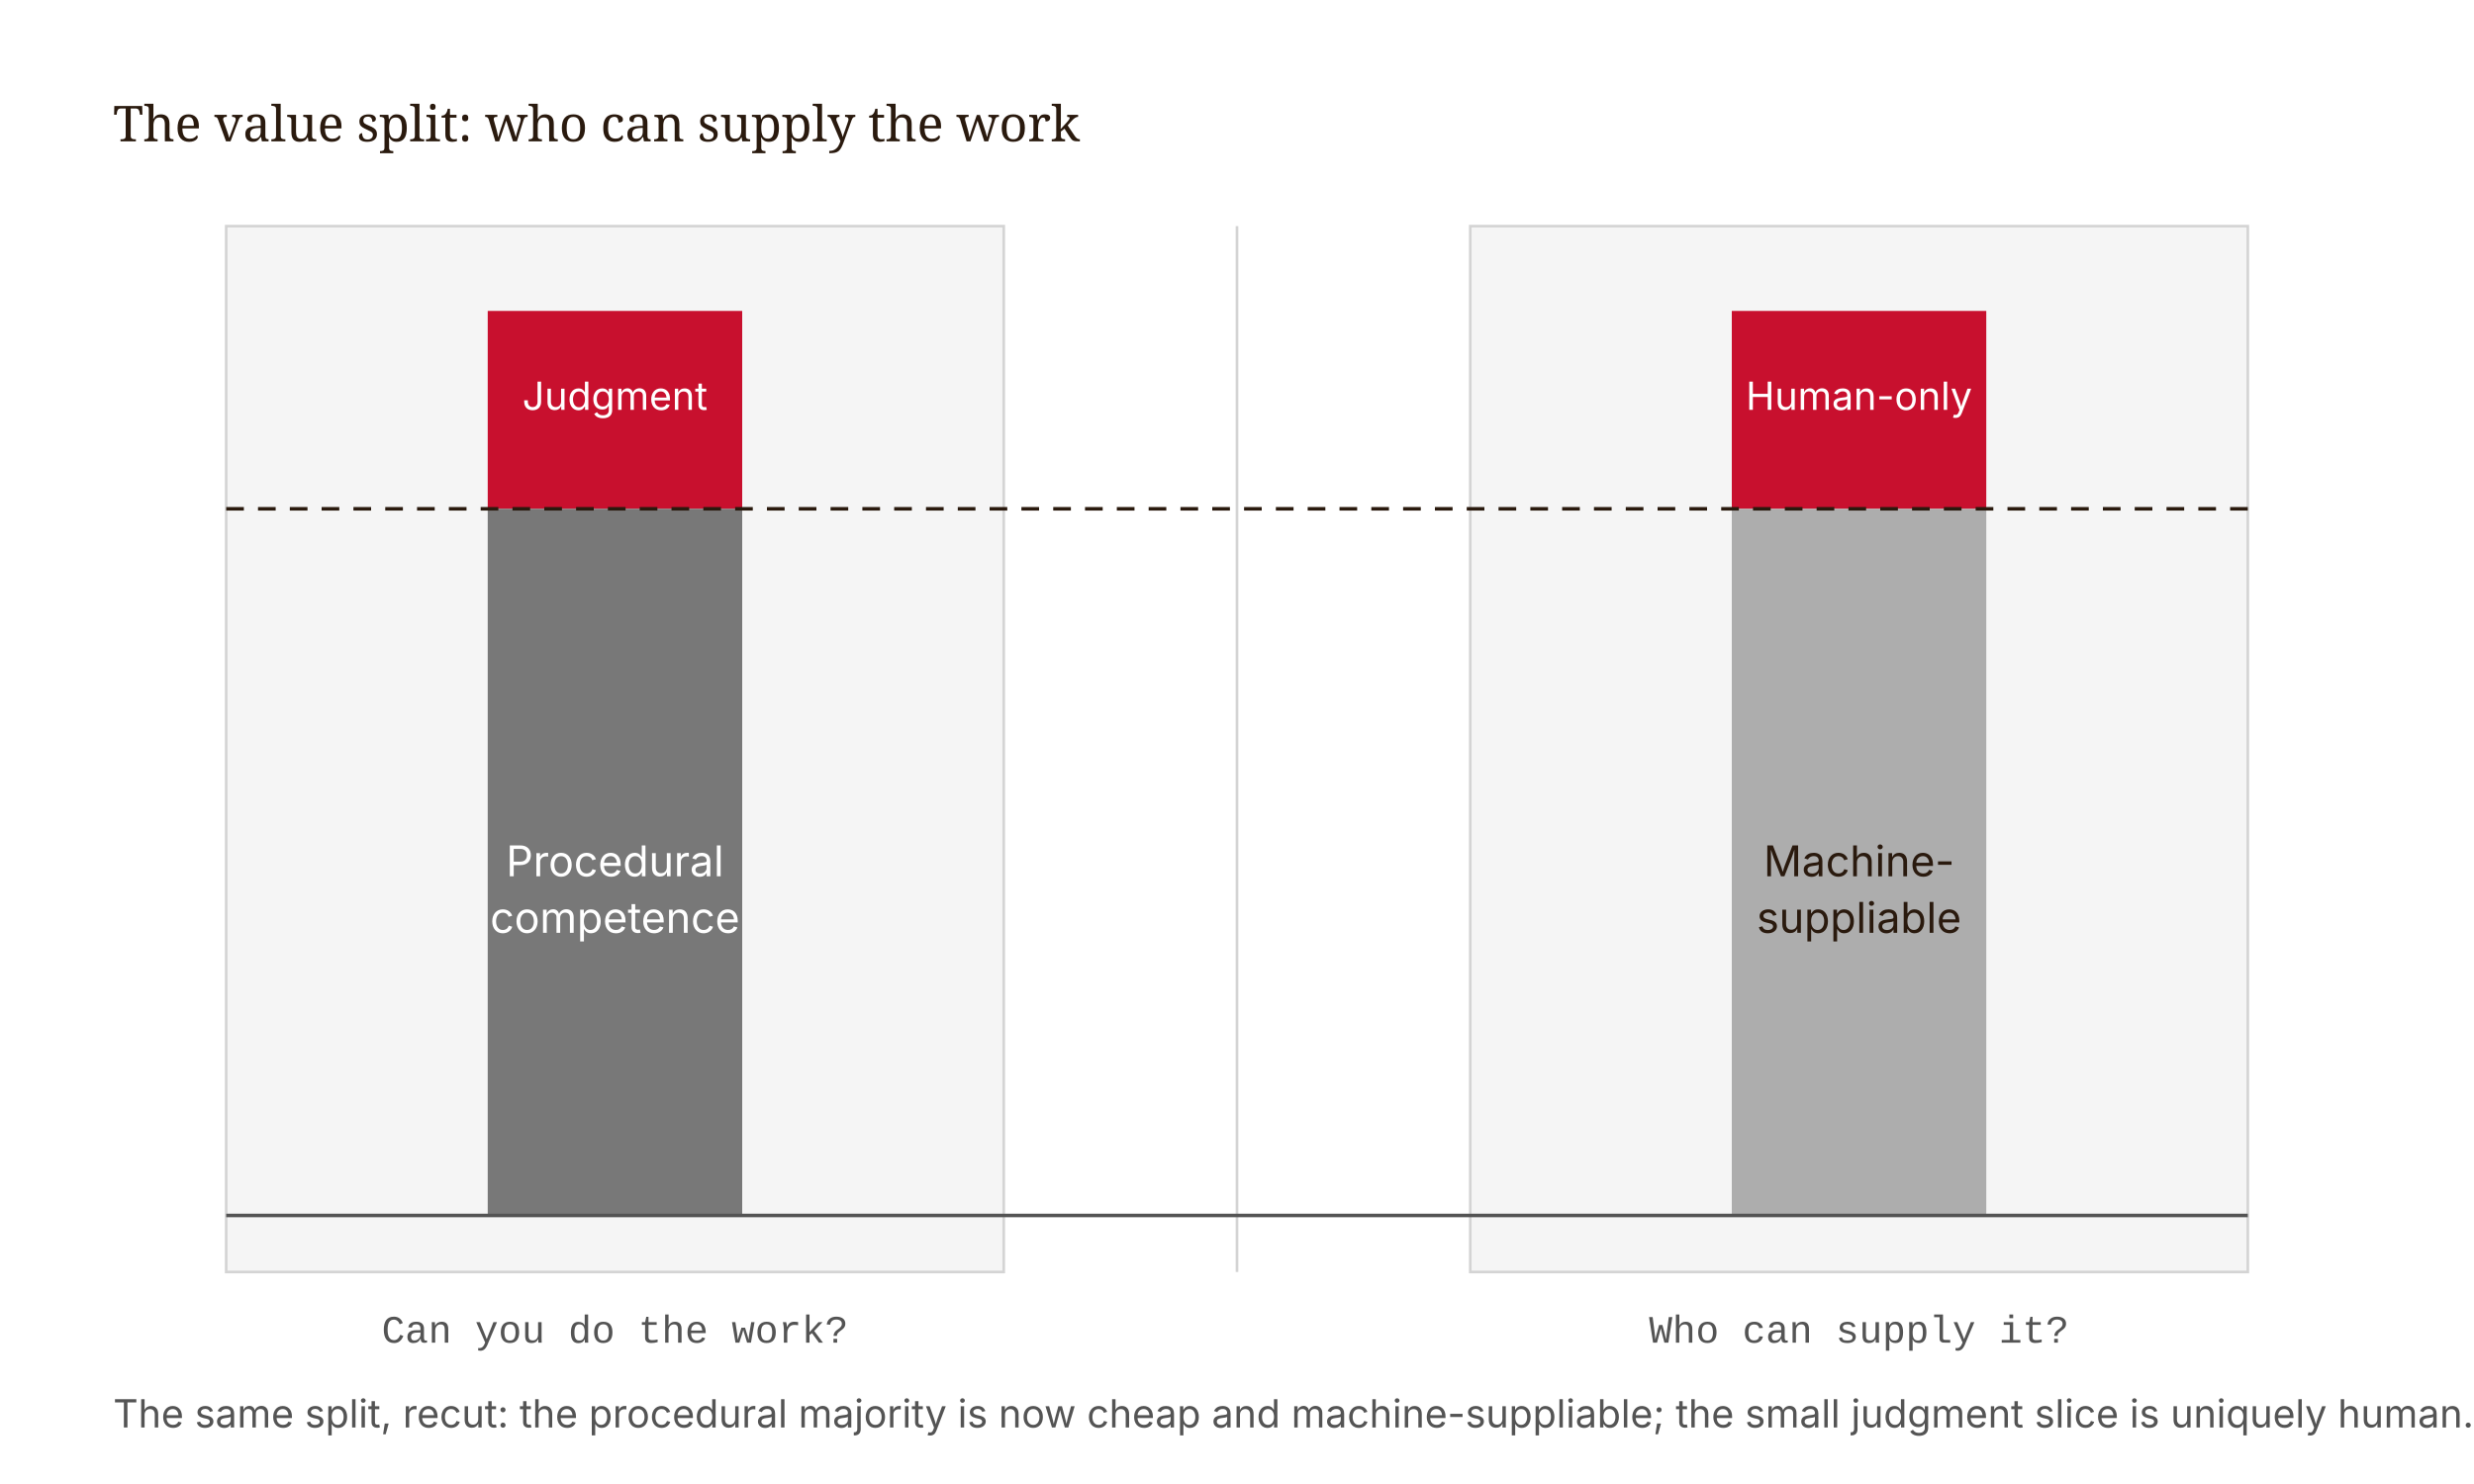
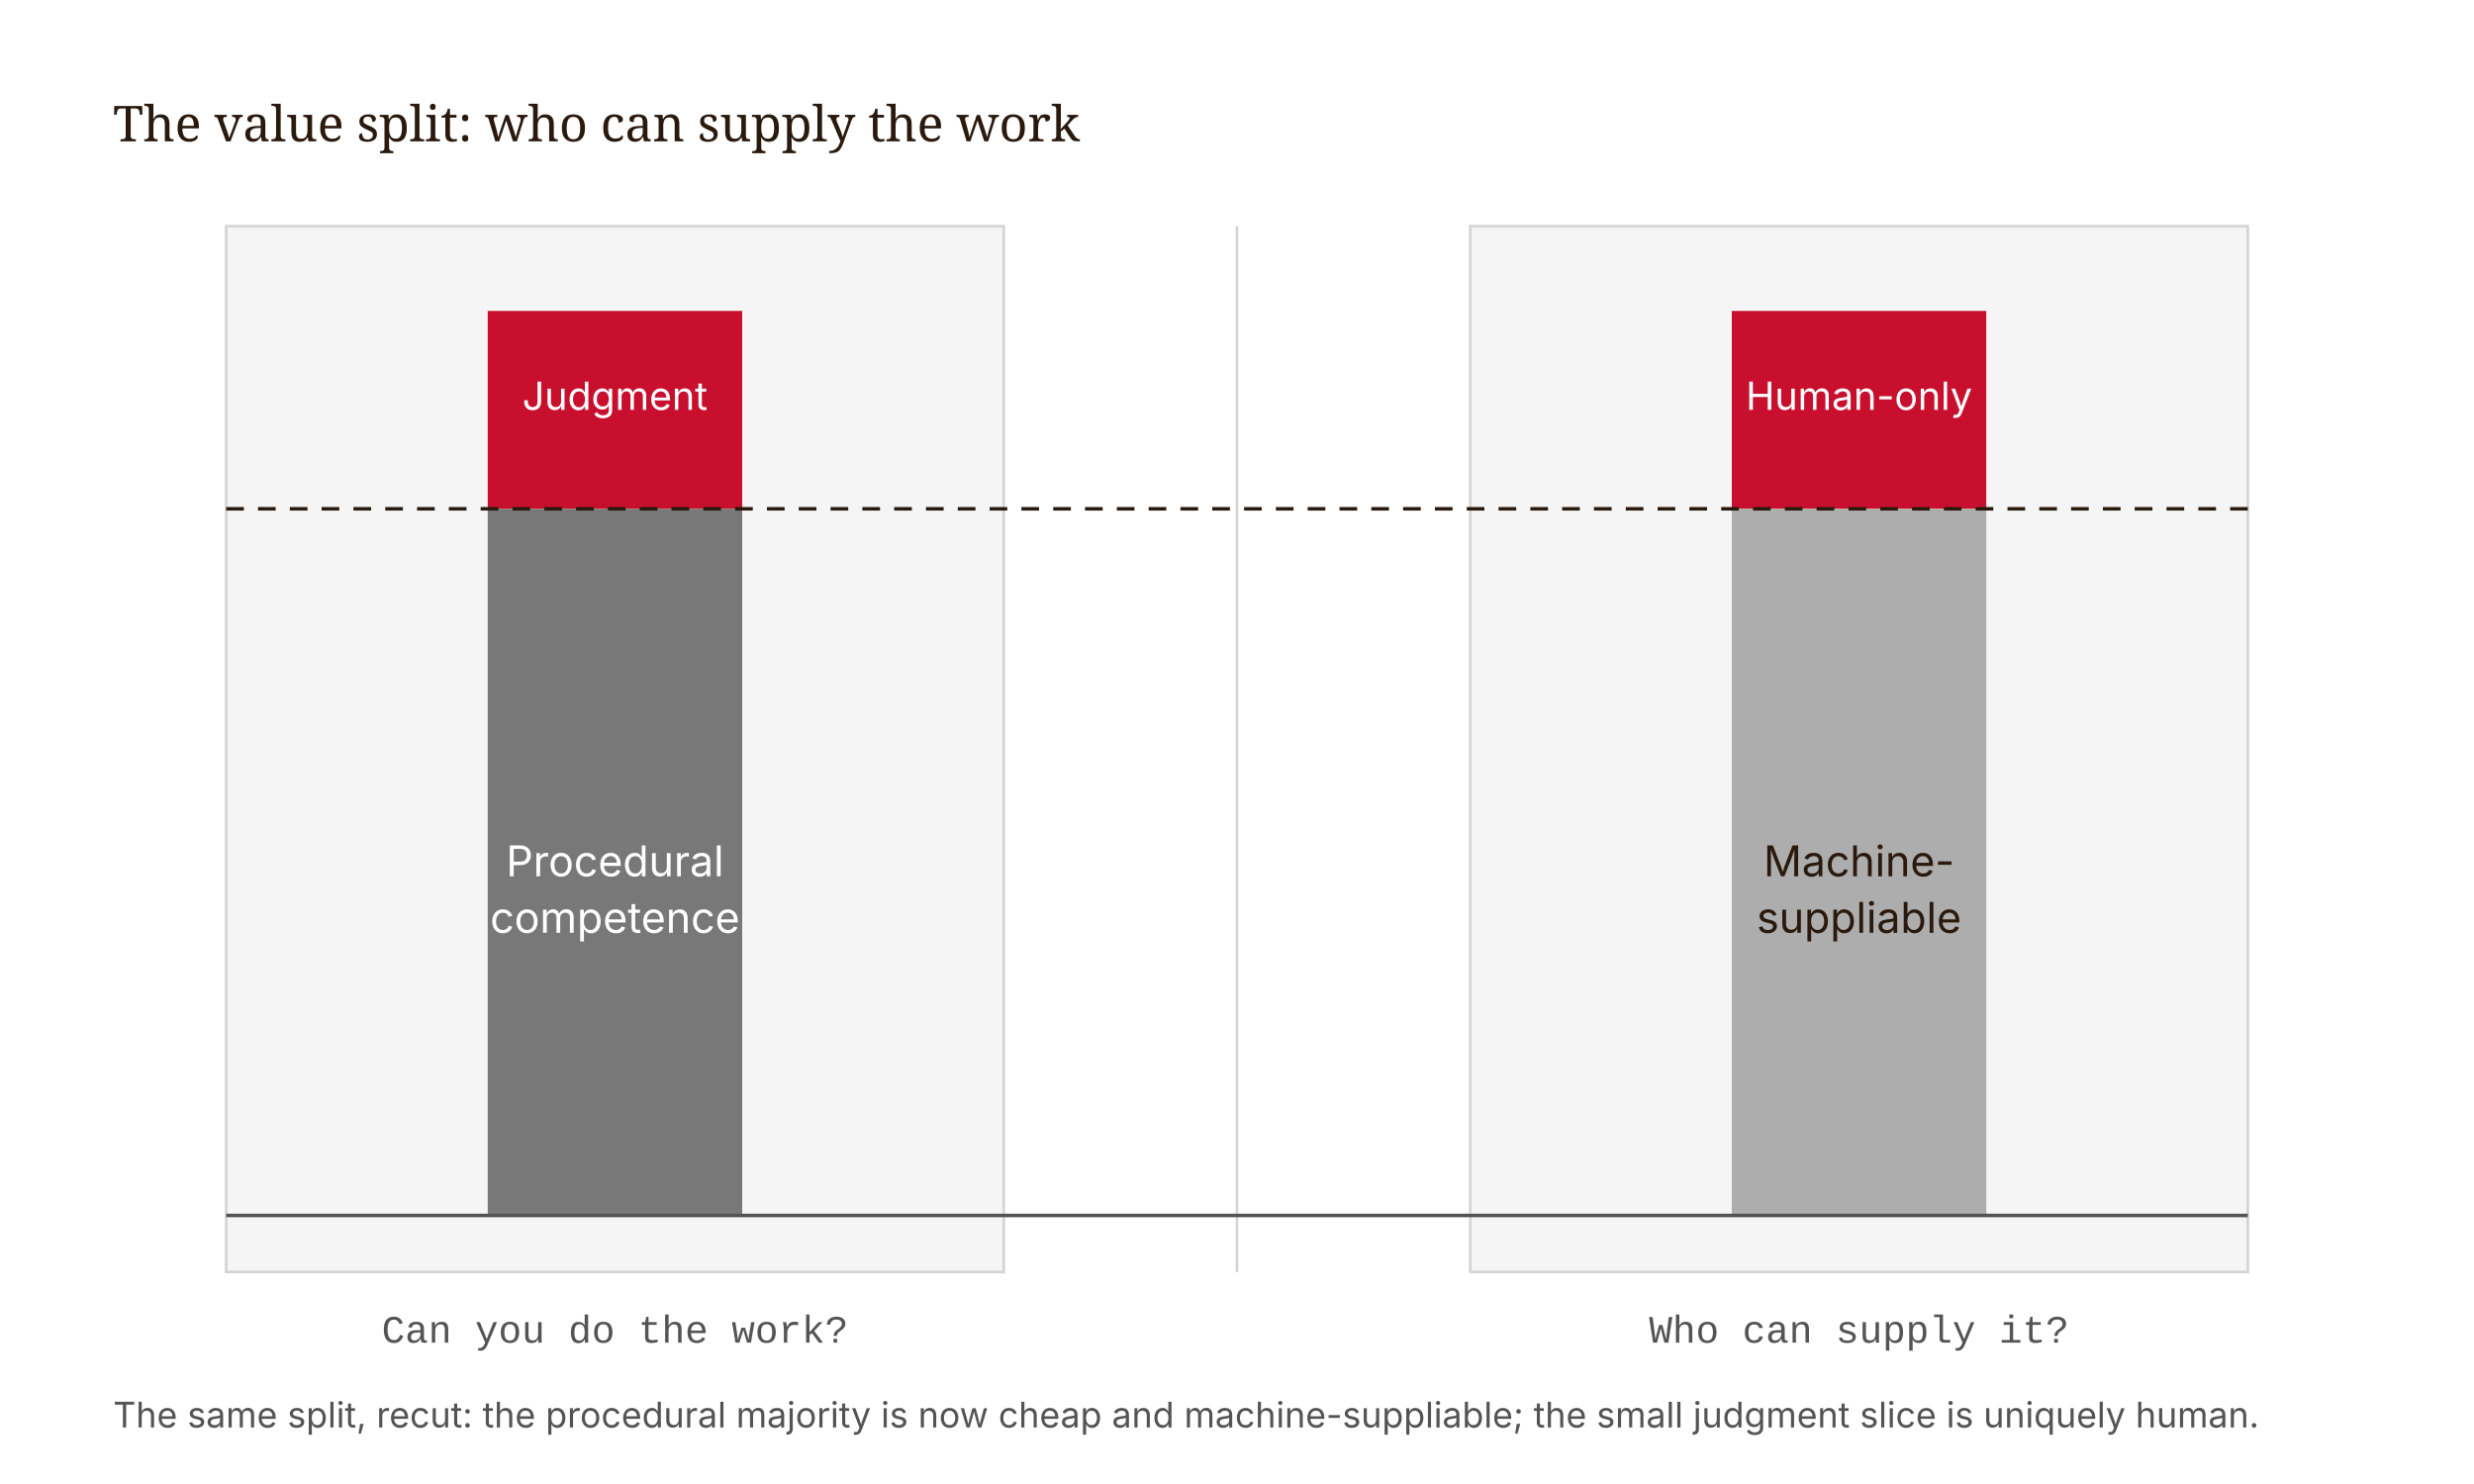
<svg xmlns="http://www.w3.org/2000/svg" viewBox="0 0 700 420" role="img" aria-labelledby="fig-title-01">
  <defs>
    <marker id="arrow" markerWidth="8" markerHeight="6" refX="7" refY="3" orient="auto">
      <polygon points="0 0, 8 3, 0 6" fill="#2a1a0e" />
    </marker>
  </defs>
  <rect x="0" y="0" width="700" height="420" fill="#FFFFFF" />
  <text x="32" y="40" font-family="'EB Garamond','Garamond',Georgia,serif" font-size="14" fill="#2a1a0e">The value split: who can supply the work</text>
  <line x1="350" y1="64" x2="350" y2="360" stroke="#D4D4D4" stroke-width="0.75" />
  <rect x="64" y="64" width="220" height="296" fill="#F5F5F5" stroke="#D4D4D4" stroke-width="0.75" />
  <rect x="416" y="64" width="220" height="296" fill="#F5F5F5" stroke="#D4D4D4" stroke-width="0.75" />
  <rect x="138" y="88" width="72" height="56" fill="#C8102E" />
  <rect x="138" y="144" width="72" height="200" fill="#787878" />
  <text x="174" y="116" text-anchor="middle" font-family="'Inter',-apple-system,'Helvetica Neue',sans-serif" font-size="11" fill="#FFFFFF">Judgment</text>
  <text x="174" y="248" text-anchor="middle" font-family="'Inter',-apple-system,'Helvetica Neue',sans-serif" font-size="12" fill="#FFFFFF">Procedural</text>
  <text x="174" y="264" text-anchor="middle" font-family="'Inter',-apple-system,'Helvetica Neue',sans-serif" font-size="12" fill="#FFFFFF">competence</text>
  <rect x="490" y="88" width="72" height="56" fill="#C8102E" />
  <rect x="490" y="144" width="72" height="200" fill="#ADADAD" />
  <text x="526" y="116" text-anchor="middle" font-family="'Inter',-apple-system,'Helvetica Neue',sans-serif" font-size="11" fill="#FFFFFF">Human-only</text>
  <text x="526" y="248" text-anchor="middle" font-family="'Inter',-apple-system,'Helvetica Neue',sans-serif" font-size="12" fill="#2a1a0e">Machine-</text>
  <text x="526" y="264" text-anchor="middle" font-family="'Inter',-apple-system,'Helvetica Neue',sans-serif" font-size="12" fill="#2a1a0e">suppliable</text>
  <line x1="64" y1="144" x2="636" y2="144" stroke="#2a1a0e" stroke-width="1" stroke-dasharray="5 4" />
  <line x1="64" y1="344" x2="636" y2="344" stroke="#545454" stroke-width="1" />
  <text x="174" y="380" text-anchor="middle" font-family="'JetBrains Mono','Fira Code','Courier New',monospace" font-size="11" fill="#545454">Can you do the work?</text>
  <text x="526" y="380" text-anchor="middle" font-family="'JetBrains Mono','Fira Code','Courier New',monospace" font-size="11" fill="#545454">Who can supply it?</text>
-   <text x="32" y="404" font-family="'Inter',-apple-system,'Helvetica Neue',sans-serif" font-size="11" fill="#545454">The same split, recut: the procedural majority is now cheap and machine-suppliable; the small judgment slice is uniquely human.</text>
+   <text x="32" y="404" font-family="'Inter',-apple-system,'Helvetica Neue',sans-serif" font-size="10" fill="#545454">The same split, recut: the procedural majority is now cheap and machine-suppliable; the small judgment slice is uniquely human.</text>
</svg>
